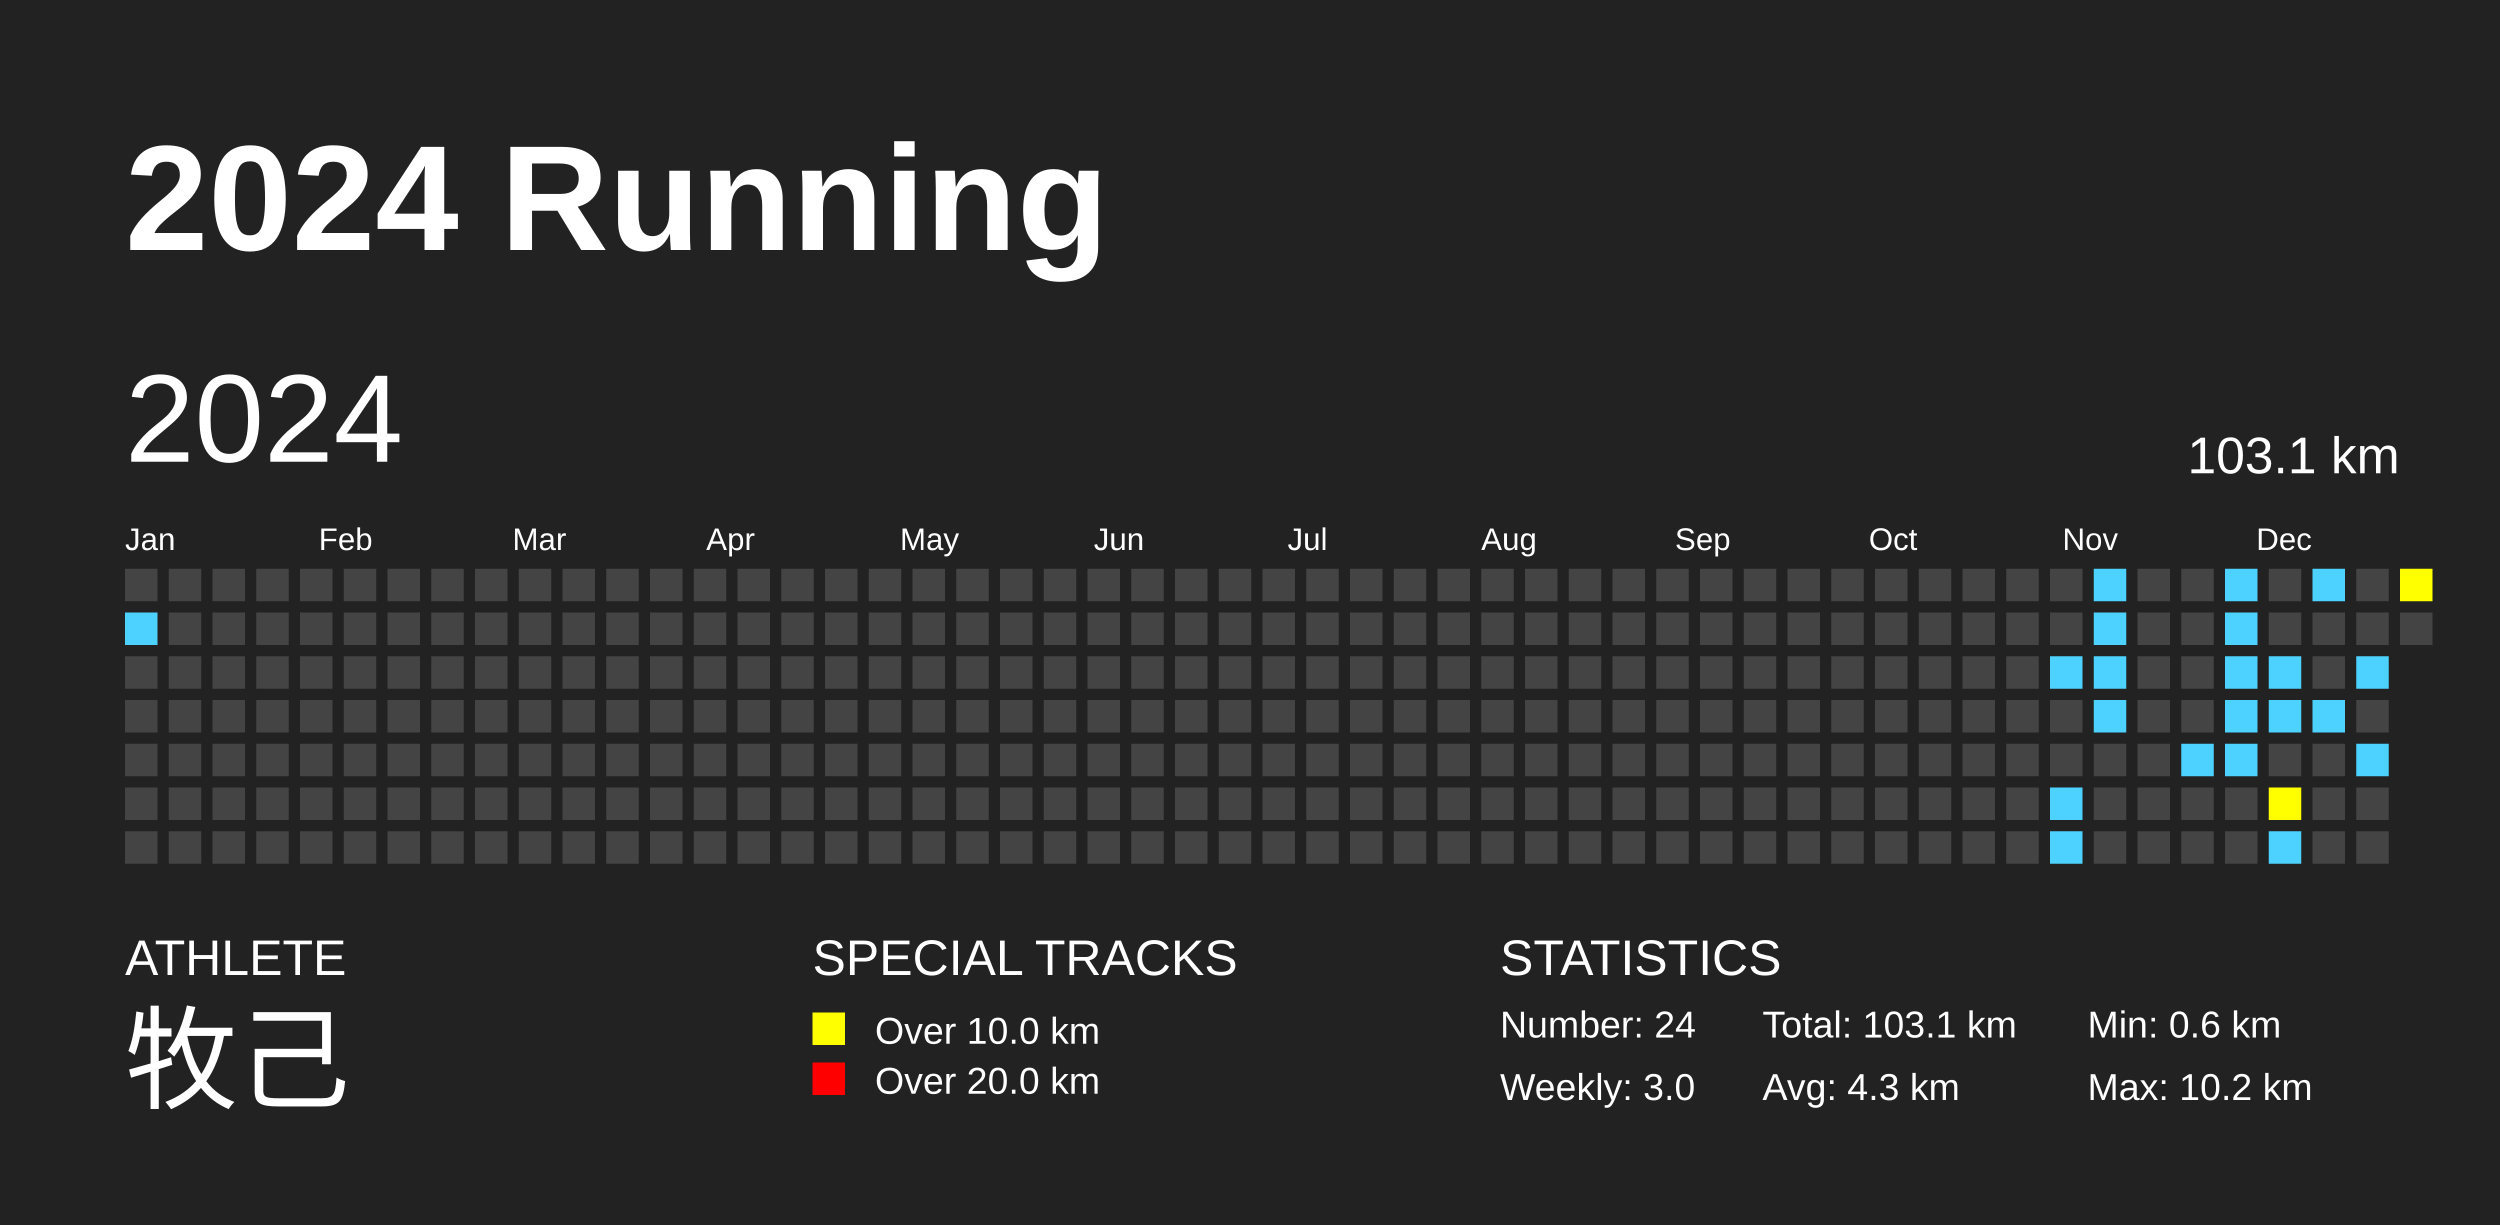
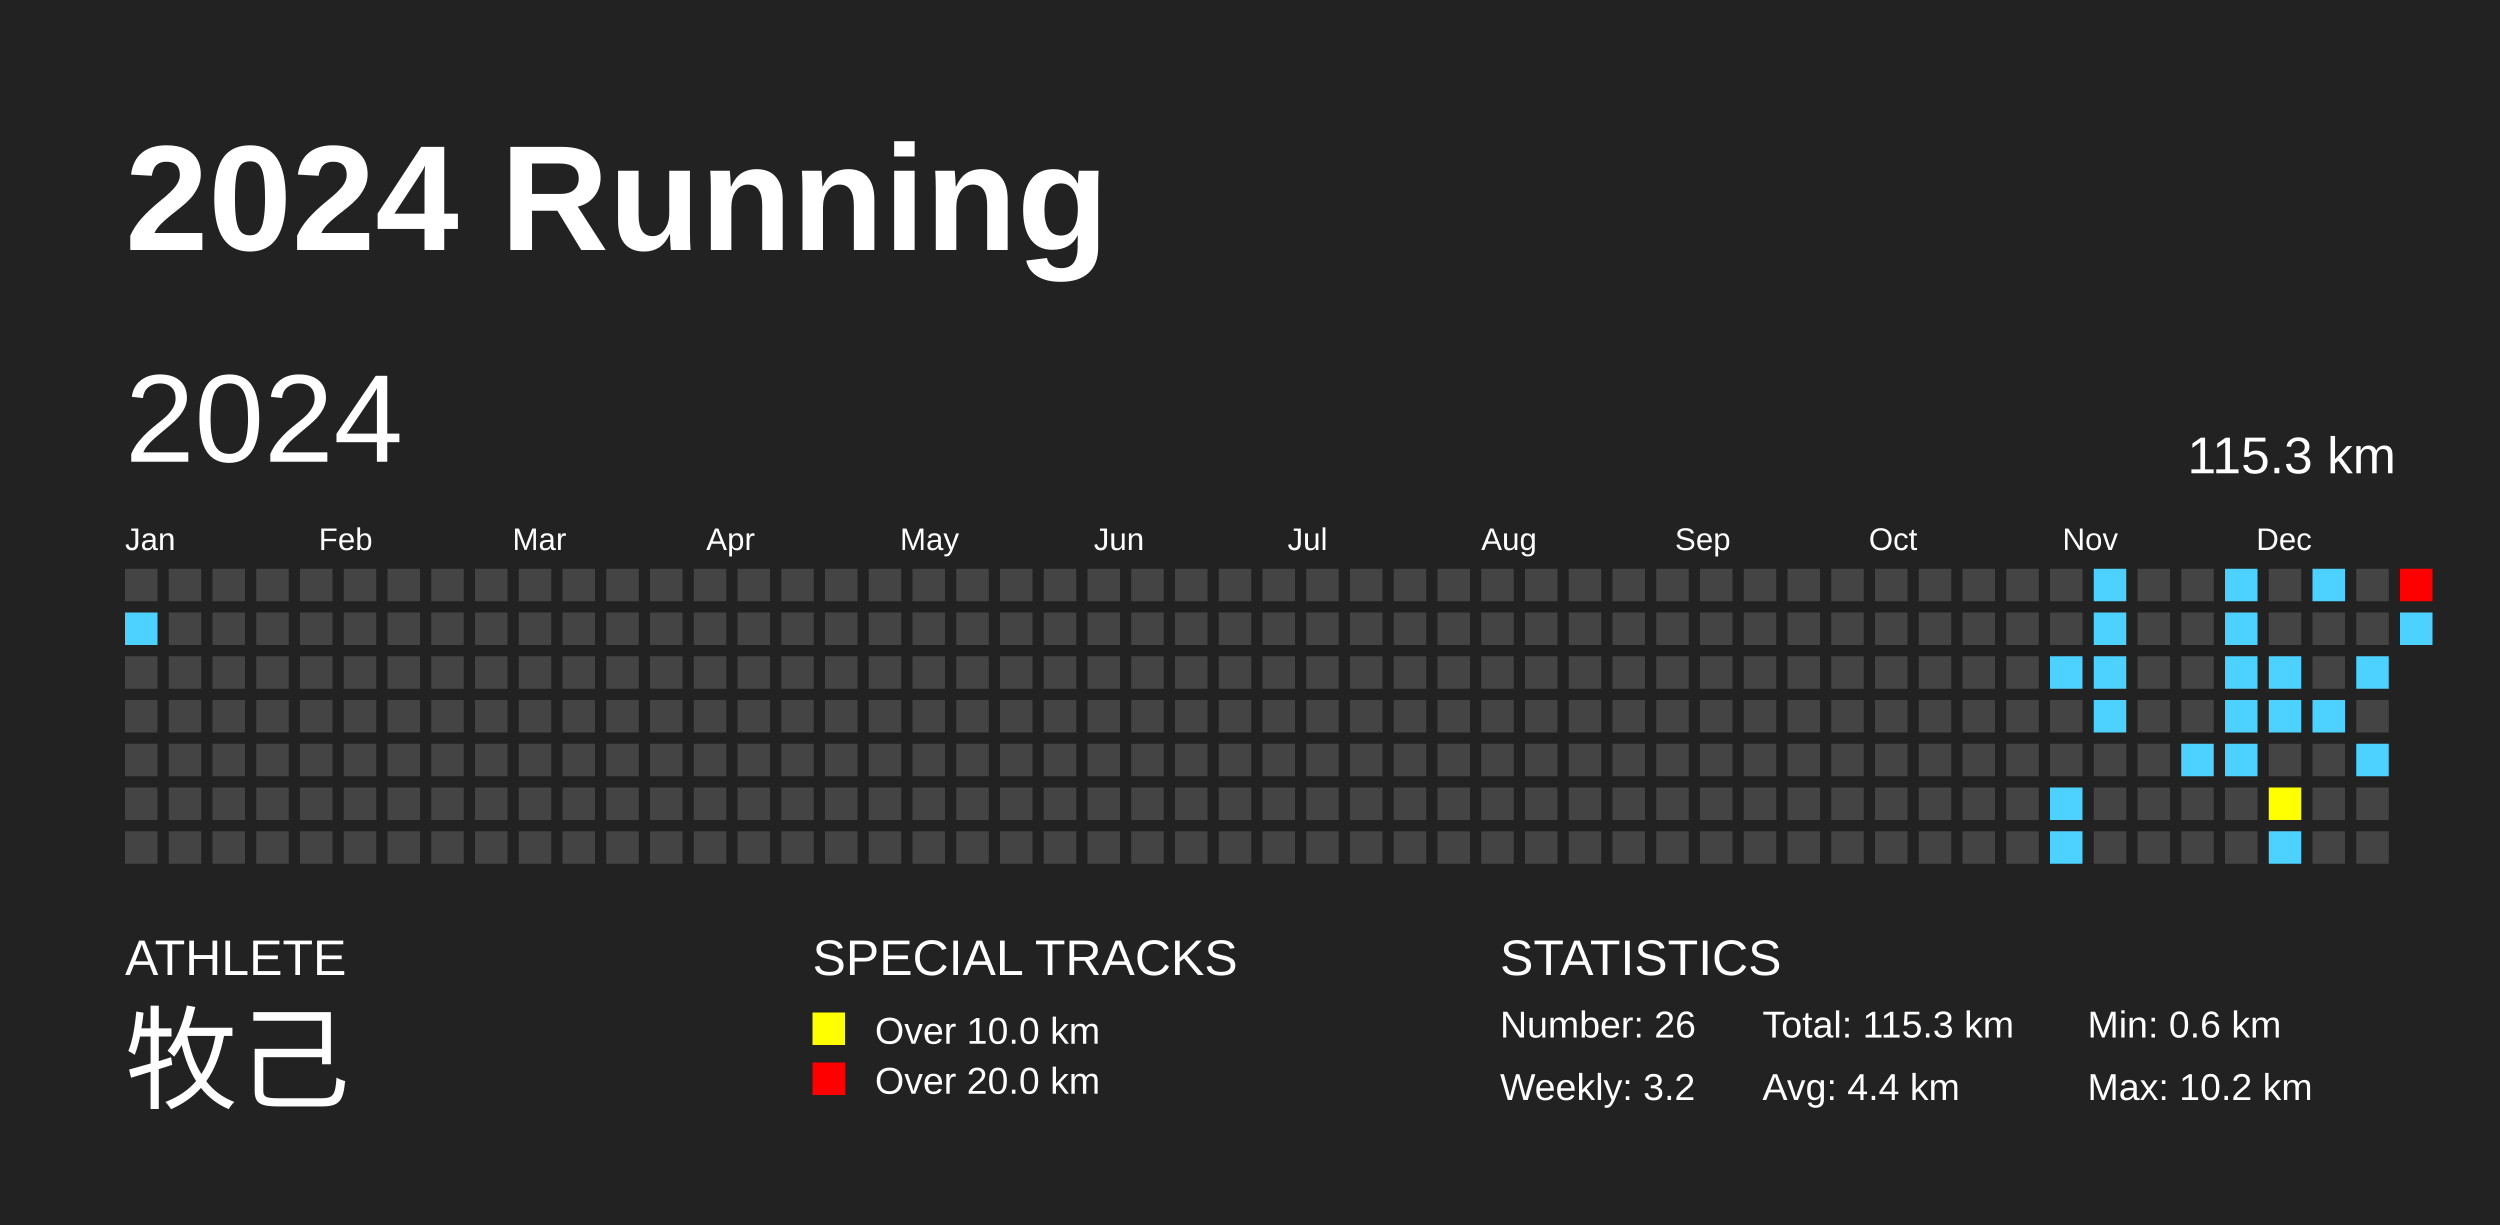
<svg xmlns="http://www.w3.org/2000/svg" baseProfile="full" height="98mm" version="1.1" viewBox="0,0,200,98" width="200mm">
  <defs />
  <rect fill="#222222" height="98" width="200" x="0" y="0" />
  <text fill="#FFFFFF" style="font-size:12px; font-family:Arial; font-weight:bold;" x="10" y="20">2024 Running</text>
  <text fill="#FFFFFF" style="font-size:4px; font-family:Arial" x="10" y="78">ATHLETE</text>
  <text fill="#FFFFFF" style="font-size:9px; font-family:Arial" x="10" y="88">牧己</text>
  <text fill="#FFFFFF" style="font-size:4px; font-family:Arial" x="65" y="78">SPECIAL TRACKS</text>
  <rect fill="yellow" height="2.6" width="2.6" x="65" y="81" />
  <text fill="#FFFFFF" style="font-size:3px; font-family:Arial" x="70" y="83.5">Over 10.0 km</text>
  <rect fill="red" height="2.6" width="2.6" x="65" y="85" />
  <text fill="#FFFFFF" style="font-size:3px; font-family:Arial" x="70" y="87.5">Over 20.0 km</text>
  <text fill="#FFFFFF" style="font-size:4px; font-family:Arial" x="120" y="78">STATISTICS</text>
-   <text fill="#FFFFFF" style="font-size:3px; font-family:Arial" x="120" y="83">Number: 24</text>
-   <text fill="#FFFFFF" style="font-size:3px; font-family:Arial" x="120" y="88">Weekly: 3.0</text>
-   <text fill="#FFFFFF" style="font-size:3px; font-family:Arial" x="141" y="83">Total: 103.1 km</text>
-   <text fill="#FFFFFF" style="font-size:3px; font-family:Arial" x="141" y="88">Avg: 4.3 km</text>
+   <text fill="#FFFFFF" style="font-size:3px; font-family:Arial" x="120" y="83">Number: 26</text>
+   <text fill="#FFFFFF" style="font-size:3px; font-family:Arial" x="120" y="88">Weekly: 3.2</text>
+   <text fill="#FFFFFF" style="font-size:3px; font-family:Arial" x="141" y="83">Total: 115.3 km</text>
+   <text fill="#FFFFFF" style="font-size:3px; font-family:Arial" x="141" y="88">Avg: 4.4 km</text>
  <text fill="#FFFFFF" style="font-size:3px; font-family:Arial" x="167" y="83">Min: 0.6 km</text>
  <text fill="#FFFFFF" style="font-size:3px; font-family:Arial" x="167" y="88">Max: 10.2 km</text>
  <text dominant-baseline="hanging" fill="#FFFFFF" style="font-size:10.0px; font-family:Arial;" x="10" y="30">2024</text>
-   <text dominant-baseline="hanging" fill="#FFFFFF" style="font-size:4.125px; font-family:Arial;" x="175" y="35">103.1 km</text>
+   <text dominant-baseline="hanging" fill="#FFFFFF" style="font-size:4.125px; font-family:Arial;" x="175" y="35">115.3 km</text>
  <text fill="#FFFFFF" style="font-size:2.5px; font-family:Arial" x="10.0" y="44">Jan</text>
  <text fill="#FFFFFF" style="font-size:2.5px; font-family:Arial" x="25.5" y="44">Feb</text>
  <text fill="#FFFFFF" style="font-size:2.5px; font-family:Arial" x="41.0" y="44">Mar</text>
  <text fill="#FFFFFF" style="font-size:2.5px; font-family:Arial" x="56.5" y="44">Apr</text>
  <text fill="#FFFFFF" style="font-size:2.5px; font-family:Arial" x="72.0" y="44">May</text>
  <text fill="#FFFFFF" style="font-size:2.5px; font-family:Arial" x="87.5" y="44">Jun</text>
  <text fill="#FFFFFF" style="font-size:2.5px; font-family:Arial" x="103.0" y="44">Jul</text>
  <text fill="#FFFFFF" style="font-size:2.5px; font-family:Arial" x="118.5" y="44">Aug</text>
  <text fill="#FFFFFF" style="font-size:2.5px; font-family:Arial" x="134.0" y="44">Sep</text>
  <text fill="#FFFFFF" style="font-size:2.5px; font-family:Arial" x="149.5" y="44">Oct</text>
  <text fill="#FFFFFF" style="font-size:2.5px; font-family:Arial" x="165.0" y="44">Nov</text>
  <text fill="#FFFFFF" style="font-size:2.5px; font-family:Arial" x="180.5" y="44">Dec</text>
  <rect fill="#444444" height="2.6" width="2.6" x="10.0" y="45.5" />
  <rect fill="#4DD2FF" height="2.6" width="2.6" x="10.0" y="49.0" />
  <rect fill="#444444" height="2.6" width="2.6" x="10.0" y="52.5" />
  <rect fill="#444444" height="2.6" width="2.6" x="10.0" y="56.0" />
  <rect fill="#444444" height="2.6" width="2.6" x="10.0" y="59.5" />
  <rect fill="#444444" height="2.6" width="2.6" x="10.0" y="63.0" />
  <rect fill="#444444" height="2.6" width="2.6" x="10.0" y="66.5" />
  <rect fill="#444444" height="2.6" width="2.6" x="13.5" y="45.5" />
  <rect fill="#444444" height="2.6" width="2.6" x="13.5" y="49.0" />
  <rect fill="#444444" height="2.6" width="2.6" x="13.5" y="52.5" />
  <rect fill="#444444" height="2.6" width="2.6" x="13.5" y="56.0" />
  <rect fill="#444444" height="2.6" width="2.6" x="13.5" y="59.5" />
  <rect fill="#444444" height="2.6" width="2.6" x="13.5" y="63.0" />
  <rect fill="#444444" height="2.6" width="2.6" x="13.5" y="66.5" />
  <rect fill="#444444" height="2.6" width="2.6" x="17.0" y="45.5" />
  <rect fill="#444444" height="2.6" width="2.6" x="17.0" y="49.0" />
  <rect fill="#444444" height="2.6" width="2.6" x="17.0" y="52.5" />
  <rect fill="#444444" height="2.6" width="2.6" x="17.0" y="56.0" />
  <rect fill="#444444" height="2.6" width="2.6" x="17.0" y="59.5" />
  <rect fill="#444444" height="2.6" width="2.6" x="17.0" y="63.0" />
  <rect fill="#444444" height="2.6" width="2.6" x="17.0" y="66.5" />
  <rect fill="#444444" height="2.6" width="2.6" x="20.5" y="45.5" />
  <rect fill="#444444" height="2.6" width="2.6" x="20.5" y="49.0" />
  <rect fill="#444444" height="2.6" width="2.6" x="20.5" y="52.5" />
  <rect fill="#444444" height="2.6" width="2.6" x="20.5" y="56.0" />
  <rect fill="#444444" height="2.6" width="2.6" x="20.5" y="59.5" />
  <rect fill="#444444" height="2.6" width="2.6" x="20.5" y="63.0" />
  <rect fill="#444444" height="2.6" width="2.6" x="20.5" y="66.5" />
  <rect fill="#444444" height="2.6" width="2.6" x="24.0" y="45.5" />
  <rect fill="#444444" height="2.6" width="2.6" x="24.0" y="49.0" />
  <rect fill="#444444" height="2.6" width="2.6" x="24.0" y="52.5" />
  <rect fill="#444444" height="2.6" width="2.6" x="24.0" y="56.0" />
  <rect fill="#444444" height="2.6" width="2.6" x="24.0" y="59.5" />
  <rect fill="#444444" height="2.6" width="2.6" x="24.0" y="63.0" />
  <rect fill="#444444" height="2.6" width="2.6" x="24.0" y="66.5" />
  <rect fill="#444444" height="2.6" width="2.6" x="27.5" y="45.5" />
  <rect fill="#444444" height="2.6" width="2.6" x="27.5" y="49.0" />
  <rect fill="#444444" height="2.6" width="2.6" x="27.5" y="52.5" />
  <rect fill="#444444" height="2.6" width="2.6" x="27.5" y="56.0" />
  <rect fill="#444444" height="2.6" width="2.6" x="27.5" y="59.5" />
  <rect fill="#444444" height="2.6" width="2.6" x="27.5" y="63.0" />
  <rect fill="#444444" height="2.6" width="2.6" x="27.5" y="66.5" />
  <rect fill="#444444" height="2.6" width="2.6" x="31.0" y="45.5" />
  <rect fill="#444444" height="2.6" width="2.6" x="31.0" y="49.0" />
  <rect fill="#444444" height="2.6" width="2.6" x="31.0" y="52.5" />
  <rect fill="#444444" height="2.6" width="2.6" x="31.0" y="56.0" />
  <rect fill="#444444" height="2.6" width="2.6" x="31.0" y="59.5" />
  <rect fill="#444444" height="2.6" width="2.6" x="31.0" y="63.0" />
  <rect fill="#444444" height="2.6" width="2.6" x="31.0" y="66.5" />
  <rect fill="#444444" height="2.6" width="2.6" x="34.5" y="45.5" />
  <rect fill="#444444" height="2.6" width="2.6" x="34.5" y="49.0" />
  <rect fill="#444444" height="2.6" width="2.6" x="34.5" y="52.5" />
  <rect fill="#444444" height="2.6" width="2.6" x="34.5" y="56.0" />
  <rect fill="#444444" height="2.6" width="2.6" x="34.5" y="59.5" />
  <rect fill="#444444" height="2.6" width="2.6" x="34.5" y="63.0" />
  <rect fill="#444444" height="2.6" width="2.6" x="34.5" y="66.5" />
  <rect fill="#444444" height="2.6" width="2.6" x="38.0" y="45.5" />
  <rect fill="#444444" height="2.6" width="2.6" x="38.0" y="49.0" />
  <rect fill="#444444" height="2.6" width="2.6" x="38.0" y="52.5" />
  <rect fill="#444444" height="2.6" width="2.6" x="38.0" y="56.0" />
  <rect fill="#444444" height="2.6" width="2.6" x="38.0" y="59.5" />
  <rect fill="#444444" height="2.6" width="2.6" x="38.0" y="63.0" />
  <rect fill="#444444" height="2.6" width="2.6" x="38.0" y="66.5" />
  <rect fill="#444444" height="2.6" width="2.6" x="41.5" y="45.5" />
  <rect fill="#444444" height="2.6" width="2.6" x="41.5" y="49.0" />
  <rect fill="#444444" height="2.6" width="2.6" x="41.5" y="52.5" />
  <rect fill="#444444" height="2.6" width="2.6" x="41.5" y="56.0" />
  <rect fill="#444444" height="2.6" width="2.6" x="41.5" y="59.5" />
  <rect fill="#444444" height="2.6" width="2.6" x="41.5" y="63.0" />
  <rect fill="#444444" height="2.6" width="2.6" x="41.5" y="66.5" />
  <rect fill="#444444" height="2.6" width="2.6" x="45.0" y="45.5" />
  <rect fill="#444444" height="2.6" width="2.6" x="45.0" y="49.0" />
  <rect fill="#444444" height="2.6" width="2.6" x="45.0" y="52.5" />
  <rect fill="#444444" height="2.6" width="2.6" x="45.0" y="56.0" />
  <rect fill="#444444" height="2.6" width="2.6" x="45.0" y="59.5" />
  <rect fill="#444444" height="2.6" width="2.6" x="45.0" y="63.0" />
  <rect fill="#444444" height="2.6" width="2.6" x="45.0" y="66.5" />
  <rect fill="#444444" height="2.6" width="2.6" x="48.5" y="45.5" />
  <rect fill="#444444" height="2.6" width="2.6" x="48.5" y="49.0" />
  <rect fill="#444444" height="2.6" width="2.6" x="48.5" y="52.5" />
  <rect fill="#444444" height="2.6" width="2.6" x="48.5" y="56.0" />
  <rect fill="#444444" height="2.6" width="2.6" x="48.5" y="59.5" />
  <rect fill="#444444" height="2.6" width="2.6" x="48.5" y="63.0" />
  <rect fill="#444444" height="2.6" width="2.6" x="48.5" y="66.5" />
  <rect fill="#444444" height="2.6" width="2.6" x="52.0" y="45.5" />
  <rect fill="#444444" height="2.6" width="2.6" x="52.0" y="49.0" />
  <rect fill="#444444" height="2.6" width="2.6" x="52.0" y="52.5" />
  <rect fill="#444444" height="2.6" width="2.6" x="52.0" y="56.0" />
  <rect fill="#444444" height="2.6" width="2.6" x="52.0" y="59.5" />
  <rect fill="#444444" height="2.6" width="2.6" x="52.0" y="63.0" />
  <rect fill="#444444" height="2.6" width="2.6" x="52.0" y="66.5" />
  <rect fill="#444444" height="2.6" width="2.6" x="55.5" y="45.5" />
  <rect fill="#444444" height="2.6" width="2.6" x="55.5" y="49.0" />
  <rect fill="#444444" height="2.6" width="2.6" x="55.5" y="52.5" />
  <rect fill="#444444" height="2.6" width="2.6" x="55.5" y="56.0" />
  <rect fill="#444444" height="2.6" width="2.6" x="55.5" y="59.5" />
  <rect fill="#444444" height="2.6" width="2.6" x="55.5" y="63.0" />
  <rect fill="#444444" height="2.6" width="2.6" x="55.5" y="66.5" />
  <rect fill="#444444" height="2.6" width="2.6" x="59.0" y="45.5" />
  <rect fill="#444444" height="2.6" width="2.6" x="59.0" y="49.0" />
  <rect fill="#444444" height="2.6" width="2.6" x="59.0" y="52.5" />
  <rect fill="#444444" height="2.6" width="2.6" x="59.0" y="56.0" />
  <rect fill="#444444" height="2.6" width="2.6" x="59.0" y="59.5" />
  <rect fill="#444444" height="2.6" width="2.6" x="59.0" y="63.0" />
  <rect fill="#444444" height="2.6" width="2.6" x="59.0" y="66.5" />
  <rect fill="#444444" height="2.6" width="2.6" x="62.5" y="45.5" />
  <rect fill="#444444" height="2.6" width="2.6" x="62.5" y="49.0" />
  <rect fill="#444444" height="2.6" width="2.6" x="62.5" y="52.5" />
  <rect fill="#444444" height="2.6" width="2.6" x="62.5" y="56.0" />
  <rect fill="#444444" height="2.6" width="2.6" x="62.5" y="59.5" />
  <rect fill="#444444" height="2.6" width="2.6" x="62.5" y="63.0" />
  <rect fill="#444444" height="2.6" width="2.6" x="62.5" y="66.5" />
  <rect fill="#444444" height="2.6" width="2.6" x="66.0" y="45.5" />
  <rect fill="#444444" height="2.6" width="2.6" x="66.0" y="49.0" />
  <rect fill="#444444" height="2.6" width="2.6" x="66.0" y="52.5" />
  <rect fill="#444444" height="2.6" width="2.6" x="66.0" y="56.0" />
  <rect fill="#444444" height="2.6" width="2.6" x="66.0" y="59.5" />
  <rect fill="#444444" height="2.6" width="2.6" x="66.0" y="63.0" />
  <rect fill="#444444" height="2.6" width="2.6" x="66.0" y="66.5" />
  <rect fill="#444444" height="2.6" width="2.6" x="69.5" y="45.5" />
  <rect fill="#444444" height="2.6" width="2.6" x="69.5" y="49.0" />
  <rect fill="#444444" height="2.6" width="2.6" x="69.5" y="52.5" />
  <rect fill="#444444" height="2.6" width="2.6" x="69.5" y="56.0" />
  <rect fill="#444444" height="2.6" width="2.6" x="69.5" y="59.5" />
  <rect fill="#444444" height="2.6" width="2.6" x="69.5" y="63.0" />
  <rect fill="#444444" height="2.6" width="2.6" x="69.5" y="66.5" />
  <rect fill="#444444" height="2.6" width="2.6" x="73.0" y="45.5" />
  <rect fill="#444444" height="2.6" width="2.6" x="73.0" y="49.0" />
  <rect fill="#444444" height="2.6" width="2.6" x="73.0" y="52.5" />
  <rect fill="#444444" height="2.6" width="2.6" x="73.0" y="56.0" />
  <rect fill="#444444" height="2.6" width="2.6" x="73.0" y="59.5" />
  <rect fill="#444444" height="2.6" width="2.6" x="73.0" y="63.0" />
  <rect fill="#444444" height="2.6" width="2.6" x="73.0" y="66.5" />
  <rect fill="#444444" height="2.6" width="2.6" x="76.5" y="45.5" />
  <rect fill="#444444" height="2.6" width="2.6" x="76.5" y="49.0" />
  <rect fill="#444444" height="2.6" width="2.6" x="76.5" y="52.5" />
  <rect fill="#444444" height="2.6" width="2.6" x="76.5" y="56.0" />
  <rect fill="#444444" height="2.6" width="2.6" x="76.5" y="59.5" />
  <rect fill="#444444" height="2.6" width="2.6" x="76.5" y="63.0" />
  <rect fill="#444444" height="2.6" width="2.6" x="76.5" y="66.5" />
  <rect fill="#444444" height="2.6" width="2.6" x="80.0" y="45.5" />
  <rect fill="#444444" height="2.6" width="2.6" x="80.0" y="49.0" />
  <rect fill="#444444" height="2.6" width="2.6" x="80.0" y="52.5" />
  <rect fill="#444444" height="2.6" width="2.6" x="80.0" y="56.0" />
  <rect fill="#444444" height="2.6" width="2.6" x="80.0" y="59.5" />
  <rect fill="#444444" height="2.6" width="2.6" x="80.0" y="63.0" />
  <rect fill="#444444" height="2.6" width="2.6" x="80.0" y="66.5" />
  <rect fill="#444444" height="2.6" width="2.6" x="83.5" y="45.5" />
  <rect fill="#444444" height="2.6" width="2.6" x="83.5" y="49.0" />
  <rect fill="#444444" height="2.6" width="2.6" x="83.5" y="52.5" />
  <rect fill="#444444" height="2.6" width="2.6" x="83.5" y="56.0" />
  <rect fill="#444444" height="2.6" width="2.6" x="83.5" y="59.5" />
  <rect fill="#444444" height="2.6" width="2.6" x="83.5" y="63.0" />
  <rect fill="#444444" height="2.6" width="2.6" x="83.5" y="66.5" />
  <rect fill="#444444" height="2.6" width="2.6" x="87.0" y="45.5" />
  <rect fill="#444444" height="2.6" width="2.6" x="87.0" y="49.0" />
  <rect fill="#444444" height="2.6" width="2.6" x="87.0" y="52.5" />
  <rect fill="#444444" height="2.6" width="2.6" x="87.0" y="56.0" />
  <rect fill="#444444" height="2.6" width="2.6" x="87.0" y="59.5" />
  <rect fill="#444444" height="2.6" width="2.6" x="87.0" y="63.0" />
  <rect fill="#444444" height="2.6" width="2.6" x="87.0" y="66.5" />
  <rect fill="#444444" height="2.6" width="2.6" x="90.5" y="45.5" />
  <rect fill="#444444" height="2.6" width="2.6" x="90.5" y="49.0" />
  <rect fill="#444444" height="2.6" width="2.6" x="90.5" y="52.5" />
  <rect fill="#444444" height="2.6" width="2.6" x="90.5" y="56.0" />
  <rect fill="#444444" height="2.6" width="2.6" x="90.5" y="59.5" />
  <rect fill="#444444" height="2.6" width="2.6" x="90.5" y="63.0" />
  <rect fill="#444444" height="2.6" width="2.6" x="90.5" y="66.5" />
  <rect fill="#444444" height="2.6" width="2.6" x="94.0" y="45.5" />
  <rect fill="#444444" height="2.6" width="2.6" x="94.0" y="49.0" />
  <rect fill="#444444" height="2.6" width="2.6" x="94.0" y="52.5" />
  <rect fill="#444444" height="2.6" width="2.6" x="94.0" y="56.0" />
  <rect fill="#444444" height="2.6" width="2.6" x="94.0" y="59.5" />
  <rect fill="#444444" height="2.6" width="2.6" x="94.0" y="63.0" />
  <rect fill="#444444" height="2.6" width="2.6" x="94.0" y="66.5" />
  <rect fill="#444444" height="2.6" width="2.6" x="97.5" y="45.5" />
  <rect fill="#444444" height="2.6" width="2.6" x="97.5" y="49.0" />
  <rect fill="#444444" height="2.6" width="2.6" x="97.5" y="52.5" />
  <rect fill="#444444" height="2.6" width="2.6" x="97.5" y="56.0" />
  <rect fill="#444444" height="2.6" width="2.6" x="97.5" y="59.5" />
  <rect fill="#444444" height="2.6" width="2.6" x="97.5" y="63.0" />
  <rect fill="#444444" height="2.6" width="2.6" x="97.5" y="66.5" />
  <rect fill="#444444" height="2.6" width="2.6" x="101.0" y="45.5" />
  <rect fill="#444444" height="2.6" width="2.6" x="101.0" y="49.0" />
  <rect fill="#444444" height="2.6" width="2.6" x="101.0" y="52.5" />
  <rect fill="#444444" height="2.6" width="2.6" x="101.0" y="56.0" />
  <rect fill="#444444" height="2.6" width="2.6" x="101.0" y="59.5" />
  <rect fill="#444444" height="2.6" width="2.6" x="101.0" y="63.0" />
  <rect fill="#444444" height="2.6" width="2.6" x="101.0" y="66.5" />
  <rect fill="#444444" height="2.6" width="2.6" x="104.5" y="45.5" />
  <rect fill="#444444" height="2.6" width="2.6" x="104.5" y="49.0" />
  <rect fill="#444444" height="2.6" width="2.6" x="104.5" y="52.5" />
  <rect fill="#444444" height="2.6" width="2.6" x="104.5" y="56.0" />
  <rect fill="#444444" height="2.6" width="2.6" x="104.5" y="59.5" />
  <rect fill="#444444" height="2.6" width="2.6" x="104.5" y="63.0" />
  <rect fill="#444444" height="2.6" width="2.6" x="104.5" y="66.5" />
  <rect fill="#444444" height="2.6" width="2.6" x="108.0" y="45.5" />
  <rect fill="#444444" height="2.6" width="2.6" x="108.0" y="49.0" />
  <rect fill="#444444" height="2.6" width="2.6" x="108.0" y="52.5" />
  <rect fill="#444444" height="2.6" width="2.6" x="108.0" y="56.0" />
  <rect fill="#444444" height="2.6" width="2.6" x="108.0" y="59.5" />
  <rect fill="#444444" height="2.6" width="2.6" x="108.0" y="63.0" />
  <rect fill="#444444" height="2.6" width="2.6" x="108.0" y="66.5" />
  <rect fill="#444444" height="2.6" width="2.6" x="111.5" y="45.5" />
  <rect fill="#444444" height="2.6" width="2.6" x="111.5" y="49.0" />
  <rect fill="#444444" height="2.6" width="2.6" x="111.5" y="52.5" />
  <rect fill="#444444" height="2.6" width="2.6" x="111.5" y="56.0" />
  <rect fill="#444444" height="2.6" width="2.6" x="111.5" y="59.5" />
  <rect fill="#444444" height="2.6" width="2.6" x="111.5" y="63.0" />
  <rect fill="#444444" height="2.6" width="2.6" x="111.5" y="66.5" />
  <rect fill="#444444" height="2.6" width="2.6" x="115.0" y="45.5" />
  <rect fill="#444444" height="2.6" width="2.6" x="115.0" y="49.0" />
  <rect fill="#444444" height="2.6" width="2.6" x="115.0" y="52.5" />
  <rect fill="#444444" height="2.6" width="2.6" x="115.0" y="56.0" />
  <rect fill="#444444" height="2.6" width="2.6" x="115.0" y="59.5" />
  <rect fill="#444444" height="2.6" width="2.6" x="115.0" y="63.0" />
  <rect fill="#444444" height="2.6" width="2.6" x="115.0" y="66.5" />
  <rect fill="#444444" height="2.6" width="2.6" x="118.5" y="45.5" />
  <rect fill="#444444" height="2.6" width="2.6" x="118.5" y="49.0" />
  <rect fill="#444444" height="2.6" width="2.6" x="118.5" y="52.5" />
  <rect fill="#444444" height="2.6" width="2.6" x="118.5" y="56.0" />
  <rect fill="#444444" height="2.6" width="2.6" x="118.5" y="59.5" />
  <rect fill="#444444" height="2.6" width="2.6" x="118.5" y="63.0" />
  <rect fill="#444444" height="2.6" width="2.6" x="118.5" y="66.5" />
  <rect fill="#444444" height="2.6" width="2.6" x="122.0" y="45.5" />
  <rect fill="#444444" height="2.6" width="2.6" x="122.0" y="49.0" />
  <rect fill="#444444" height="2.6" width="2.6" x="122.0" y="52.5" />
  <rect fill="#444444" height="2.6" width="2.6" x="122.0" y="56.0" />
  <rect fill="#444444" height="2.6" width="2.6" x="122.0" y="59.5" />
  <rect fill="#444444" height="2.6" width="2.6" x="122.0" y="63.0" />
  <rect fill="#444444" height="2.6" width="2.6" x="122.0" y="66.5" />
  <rect fill="#444444" height="2.6" width="2.6" x="125.5" y="45.5" />
  <rect fill="#444444" height="2.6" width="2.6" x="125.5" y="49.0" />
  <rect fill="#444444" height="2.6" width="2.6" x="125.5" y="52.5" />
  <rect fill="#444444" height="2.6" width="2.6" x="125.5" y="56.0" />
  <rect fill="#444444" height="2.6" width="2.6" x="125.5" y="59.5" />
  <rect fill="#444444" height="2.6" width="2.6" x="125.5" y="63.0" />
  <rect fill="#444444" height="2.6" width="2.6" x="125.5" y="66.5" />
  <rect fill="#444444" height="2.6" width="2.6" x="129.0" y="45.5" />
  <rect fill="#444444" height="2.6" width="2.6" x="129.0" y="49.0" />
  <rect fill="#444444" height="2.6" width="2.6" x="129.0" y="52.5" />
  <rect fill="#444444" height="2.6" width="2.6" x="129.0" y="56.0" />
  <rect fill="#444444" height="2.6" width="2.6" x="129.0" y="59.5" />
  <rect fill="#444444" height="2.6" width="2.6" x="129.0" y="63.0" />
  <rect fill="#444444" height="2.6" width="2.6" x="129.0" y="66.5" />
  <rect fill="#444444" height="2.6" width="2.6" x="132.5" y="45.5" />
  <rect fill="#444444" height="2.6" width="2.6" x="132.5" y="49.0" />
  <rect fill="#444444" height="2.6" width="2.6" x="132.5" y="52.5" />
  <rect fill="#444444" height="2.6" width="2.6" x="132.5" y="56.0" />
  <rect fill="#444444" height="2.6" width="2.6" x="132.5" y="59.5" />
  <rect fill="#444444" height="2.6" width="2.6" x="132.5" y="63.0" />
  <rect fill="#444444" height="2.6" width="2.6" x="132.5" y="66.5" />
  <rect fill="#444444" height="2.6" width="2.6" x="136.0" y="45.5" />
  <rect fill="#444444" height="2.6" width="2.6" x="136.0" y="49.0" />
  <rect fill="#444444" height="2.6" width="2.6" x="136.0" y="52.5" />
  <rect fill="#444444" height="2.6" width="2.6" x="136.0" y="56.0" />
  <rect fill="#444444" height="2.6" width="2.6" x="136.0" y="59.5" />
  <rect fill="#444444" height="2.6" width="2.6" x="136.0" y="63.0" />
  <rect fill="#444444" height="2.6" width="2.6" x="136.0" y="66.5" />
  <rect fill="#444444" height="2.6" width="2.6" x="139.5" y="45.5" />
  <rect fill="#444444" height="2.6" width="2.6" x="139.5" y="49.0" />
  <rect fill="#444444" height="2.6" width="2.6" x="139.5" y="52.5" />
  <rect fill="#444444" height="2.6" width="2.6" x="139.5" y="56.0" />
  <rect fill="#444444" height="2.6" width="2.6" x="139.5" y="59.5" />
  <rect fill="#444444" height="2.6" width="2.6" x="139.5" y="63.0" />
  <rect fill="#444444" height="2.6" width="2.6" x="139.5" y="66.5" />
  <rect fill="#444444" height="2.6" width="2.6" x="143.0" y="45.5" />
  <rect fill="#444444" height="2.6" width="2.6" x="143.0" y="49.0" />
  <rect fill="#444444" height="2.6" width="2.6" x="143.0" y="52.5" />
  <rect fill="#444444" height="2.6" width="2.6" x="143.0" y="56.0" />
  <rect fill="#444444" height="2.6" width="2.6" x="143.0" y="59.5" />
  <rect fill="#444444" height="2.6" width="2.6" x="143.0" y="63.0" />
  <rect fill="#444444" height="2.6" width="2.6" x="143.0" y="66.5" />
  <rect fill="#444444" height="2.6" width="2.6" x="146.5" y="45.5" />
  <rect fill="#444444" height="2.6" width="2.6" x="146.5" y="49.0" />
  <rect fill="#444444" height="2.6" width="2.6" x="146.5" y="52.5" />
  <rect fill="#444444" height="2.6" width="2.6" x="146.5" y="56.0" />
  <rect fill="#444444" height="2.6" width="2.6" x="146.5" y="59.5" />
  <rect fill="#444444" height="2.6" width="2.6" x="146.5" y="63.0" />
  <rect fill="#444444" height="2.6" width="2.6" x="146.5" y="66.5" />
  <rect fill="#444444" height="2.6" width="2.6" x="150.0" y="45.5" />
  <rect fill="#444444" height="2.6" width="2.6" x="150.0" y="49.0" />
  <rect fill="#444444" height="2.6" width="2.6" x="150.0" y="52.5" />
  <rect fill="#444444" height="2.6" width="2.6" x="150.0" y="56.0" />
  <rect fill="#444444" height="2.6" width="2.6" x="150.0" y="59.5" />
  <rect fill="#444444" height="2.6" width="2.6" x="150.0" y="63.0" />
  <rect fill="#444444" height="2.6" width="2.6" x="150.0" y="66.5" />
  <rect fill="#444444" height="2.6" width="2.6" x="153.5" y="45.5" />
  <rect fill="#444444" height="2.6" width="2.6" x="153.5" y="49.0" />
  <rect fill="#444444" height="2.6" width="2.6" x="153.5" y="52.5" />
  <rect fill="#444444" height="2.6" width="2.6" x="153.5" y="56.0" />
  <rect fill="#444444" height="2.6" width="2.6" x="153.5" y="59.5" />
  <rect fill="#444444" height="2.6" width="2.6" x="153.5" y="63.0" />
  <rect fill="#444444" height="2.6" width="2.6" x="153.5" y="66.5" />
  <rect fill="#444444" height="2.6" width="2.6" x="157.0" y="45.5" />
  <rect fill="#444444" height="2.6" width="2.6" x="157.0" y="49.0" />
  <rect fill="#444444" height="2.6" width="2.6" x="157.0" y="52.5" />
  <rect fill="#444444" height="2.6" width="2.6" x="157.0" y="56.0" />
  <rect fill="#444444" height="2.6" width="2.6" x="157.0" y="59.5" />
  <rect fill="#444444" height="2.6" width="2.6" x="157.0" y="63.0" />
  <rect fill="#444444" height="2.6" width="2.6" x="157.0" y="66.5" />
  <rect fill="#444444" height="2.6" width="2.6" x="160.5" y="45.5" />
  <rect fill="#444444" height="2.6" width="2.6" x="160.5" y="49.0" />
  <rect fill="#444444" height="2.6" width="2.6" x="160.5" y="52.5" />
  <rect fill="#444444" height="2.6" width="2.6" x="160.5" y="56.0" />
  <rect fill="#444444" height="2.6" width="2.6" x="160.5" y="59.5" />
  <rect fill="#444444" height="2.6" width="2.6" x="160.5" y="63.0" />
  <rect fill="#444444" height="2.6" width="2.6" x="160.5" y="66.5" />
  <rect fill="#444444" height="2.6" width="2.6" x="164.0" y="45.5" />
  <rect fill="#444444" height="2.6" width="2.6" x="164.0" y="49.0" />
  <rect fill="#4DD2FF" height="2.6" width="2.6" x="164.0" y="52.5" />
  <rect fill="#444444" height="2.6" width="2.6" x="164.0" y="56.0" />
  <rect fill="#444444" height="2.6" width="2.6" x="164.0" y="59.5" />
  <rect fill="#4DD2FF" height="2.6" width="2.6" x="164.0" y="63.0" />
  <rect fill="#4DD2FF" height="2.6" width="2.6" x="164.0" y="66.5" />
  <rect fill="#4DD2FF" height="2.6" width="2.6" x="167.5" y="45.5" />
  <rect fill="#4DD2FF" height="2.6" width="2.6" x="167.5" y="49.0" />
  <rect fill="#4DD2FF" height="2.6" width="2.6" x="167.5" y="52.5" />
  <rect fill="#4DD2FF" height="2.6" width="2.6" x="167.5" y="56.0" />
  <rect fill="#444444" height="2.6" width="2.6" x="167.5" y="59.5" />
  <rect fill="#444444" height="2.6" width="2.6" x="167.5" y="63.0" />
  <rect fill="#444444" height="2.6" width="2.6" x="167.5" y="66.5" />
  <rect fill="#444444" height="2.6" width="2.6" x="171.0" y="45.5" />
  <rect fill="#444444" height="2.6" width="2.6" x="171.0" y="49.0" />
  <rect fill="#444444" height="2.6" width="2.6" x="171.0" y="52.5" />
  <rect fill="#444444" height="2.6" width="2.6" x="171.0" y="56.0" />
  <rect fill="#444444" height="2.6" width="2.6" x="171.0" y="59.5" />
  <rect fill="#444444" height="2.6" width="2.6" x="171.0" y="63.0" />
  <rect fill="#444444" height="2.6" width="2.6" x="171.0" y="66.5" />
  <rect fill="#444444" height="2.6" width="2.6" x="174.5" y="45.5" />
  <rect fill="#444444" height="2.6" width="2.6" x="174.5" y="49.0" />
  <rect fill="#444444" height="2.6" width="2.6" x="174.5" y="52.5" />
  <rect fill="#444444" height="2.6" width="2.6" x="174.5" y="56.0" />
  <rect fill="#4DD2FF" height="2.6" width="2.6" x="174.5" y="59.5" />
  <rect fill="#444444" height="2.6" width="2.6" x="174.5" y="63.0" />
  <rect fill="#444444" height="2.6" width="2.6" x="174.5" y="66.5" />
  <rect fill="#4DD2FF" height="2.6" width="2.6" x="178.0" y="45.5" />
  <rect fill="#4DD2FF" height="2.6" width="2.6" x="178.0" y="49.0" />
  <rect fill="#4DD2FF" height="2.6" width="2.6" x="178.0" y="52.5" />
  <rect fill="#4DD2FF" height="2.6" width="2.6" x="178.0" y="56.0" />
  <rect fill="#4DD2FF" height="2.6" width="2.6" x="178.0" y="59.5" />
  <rect fill="#444444" height="2.6" width="2.6" x="178.0" y="63.0" />
  <rect fill="#444444" height="2.6" width="2.6" x="178.0" y="66.5" />
  <rect fill="#444444" height="2.6" width="2.6" x="181.5" y="45.5" />
  <rect fill="#444444" height="2.6" width="2.6" x="181.5" y="49.0" />
  <rect fill="#4DD2FF" height="2.6" width="2.6" x="181.5" y="52.5" />
  <rect fill="#4DD2FF" height="2.6" width="2.6" x="181.5" y="56.0" />
  <rect fill="#444444" height="2.6" width="2.6" x="181.5" y="59.5" />
  <rect fill="yellow" height="2.6" width="2.6" x="181.5" y="63.0" />
  <rect fill="#4DD2FF" height="2.6" width="2.6" x="181.5" y="66.5" />
  <rect fill="#4DD2FF" height="2.6" width="2.6" x="185.0" y="45.5" />
  <rect fill="#444444" height="2.6" width="2.6" x="185.0" y="49.0" />
  <rect fill="#444444" height="2.6" width="2.6" x="185.0" y="52.5" />
  <rect fill="#4DD2FF" height="2.6" width="2.6" x="185.0" y="56.0" />
  <rect fill="#444444" height="2.6" width="2.6" x="185.0" y="59.5" />
  <rect fill="#444444" height="2.6" width="2.6" x="185.0" y="63.0" />
  <rect fill="#444444" height="2.6" width="2.6" x="185.0" y="66.5" />
  <rect fill="#444444" height="2.6" width="2.6" x="188.5" y="45.5" />
  <rect fill="#444444" height="2.6" width="2.6" x="188.5" y="49.0" />
  <rect fill="#4DD2FF" height="2.6" width="2.6" x="188.5" y="52.5" />
  <rect fill="#444444" height="2.6" width="2.6" x="188.5" y="56.0" />
  <rect fill="#4DD2FF" height="2.6" width="2.6" x="188.5" y="59.5" />
  <rect fill="#444444" height="2.6" width="2.6" x="188.5" y="63.0" />
  <rect fill="#444444" height="2.6" width="2.6" x="188.5" y="66.5" />
-   <rect fill="yellow" height="2.6" width="2.6" x="192.0" y="45.5" />
-   <rect fill="#444444" height="2.6" width="2.6" x="192.0" y="49.0" />
+   <rect fill="red" height="2.6" width="2.6" x="192.0" y="45.5" />
+   <rect fill="#4DD2FF" height="2.6" width="2.6" x="192.0" y="49.0" />
</svg>
